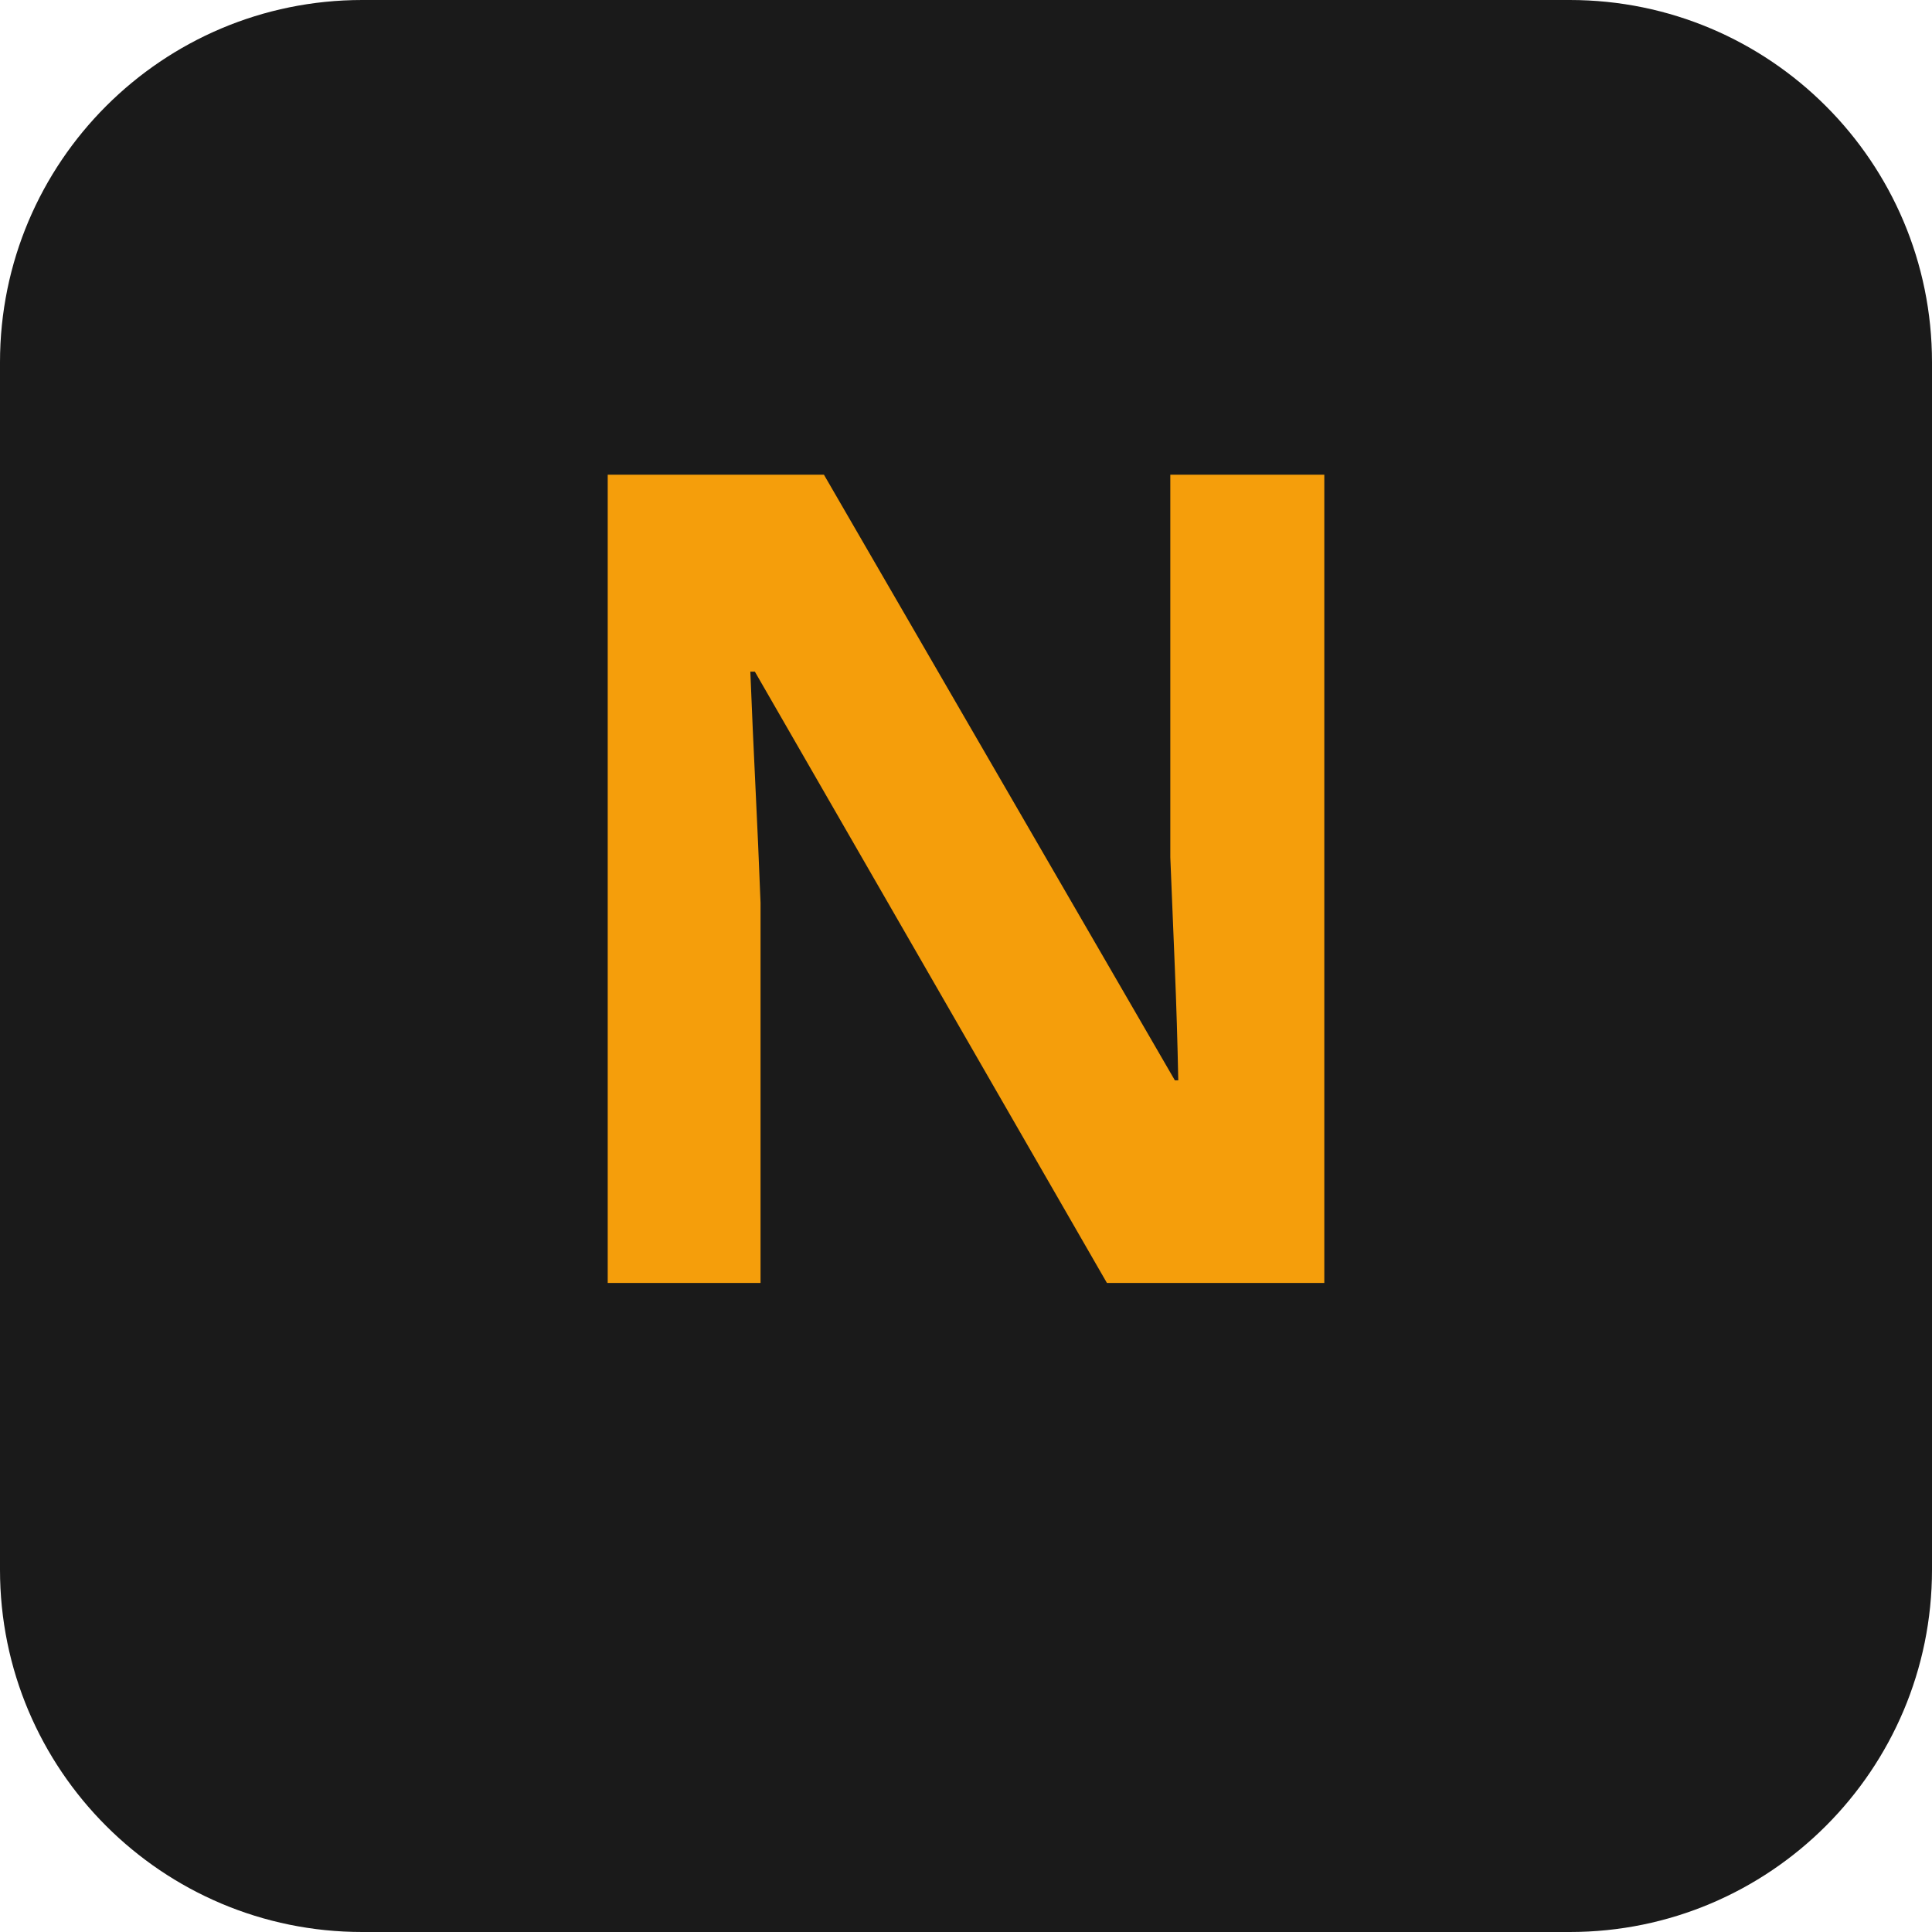
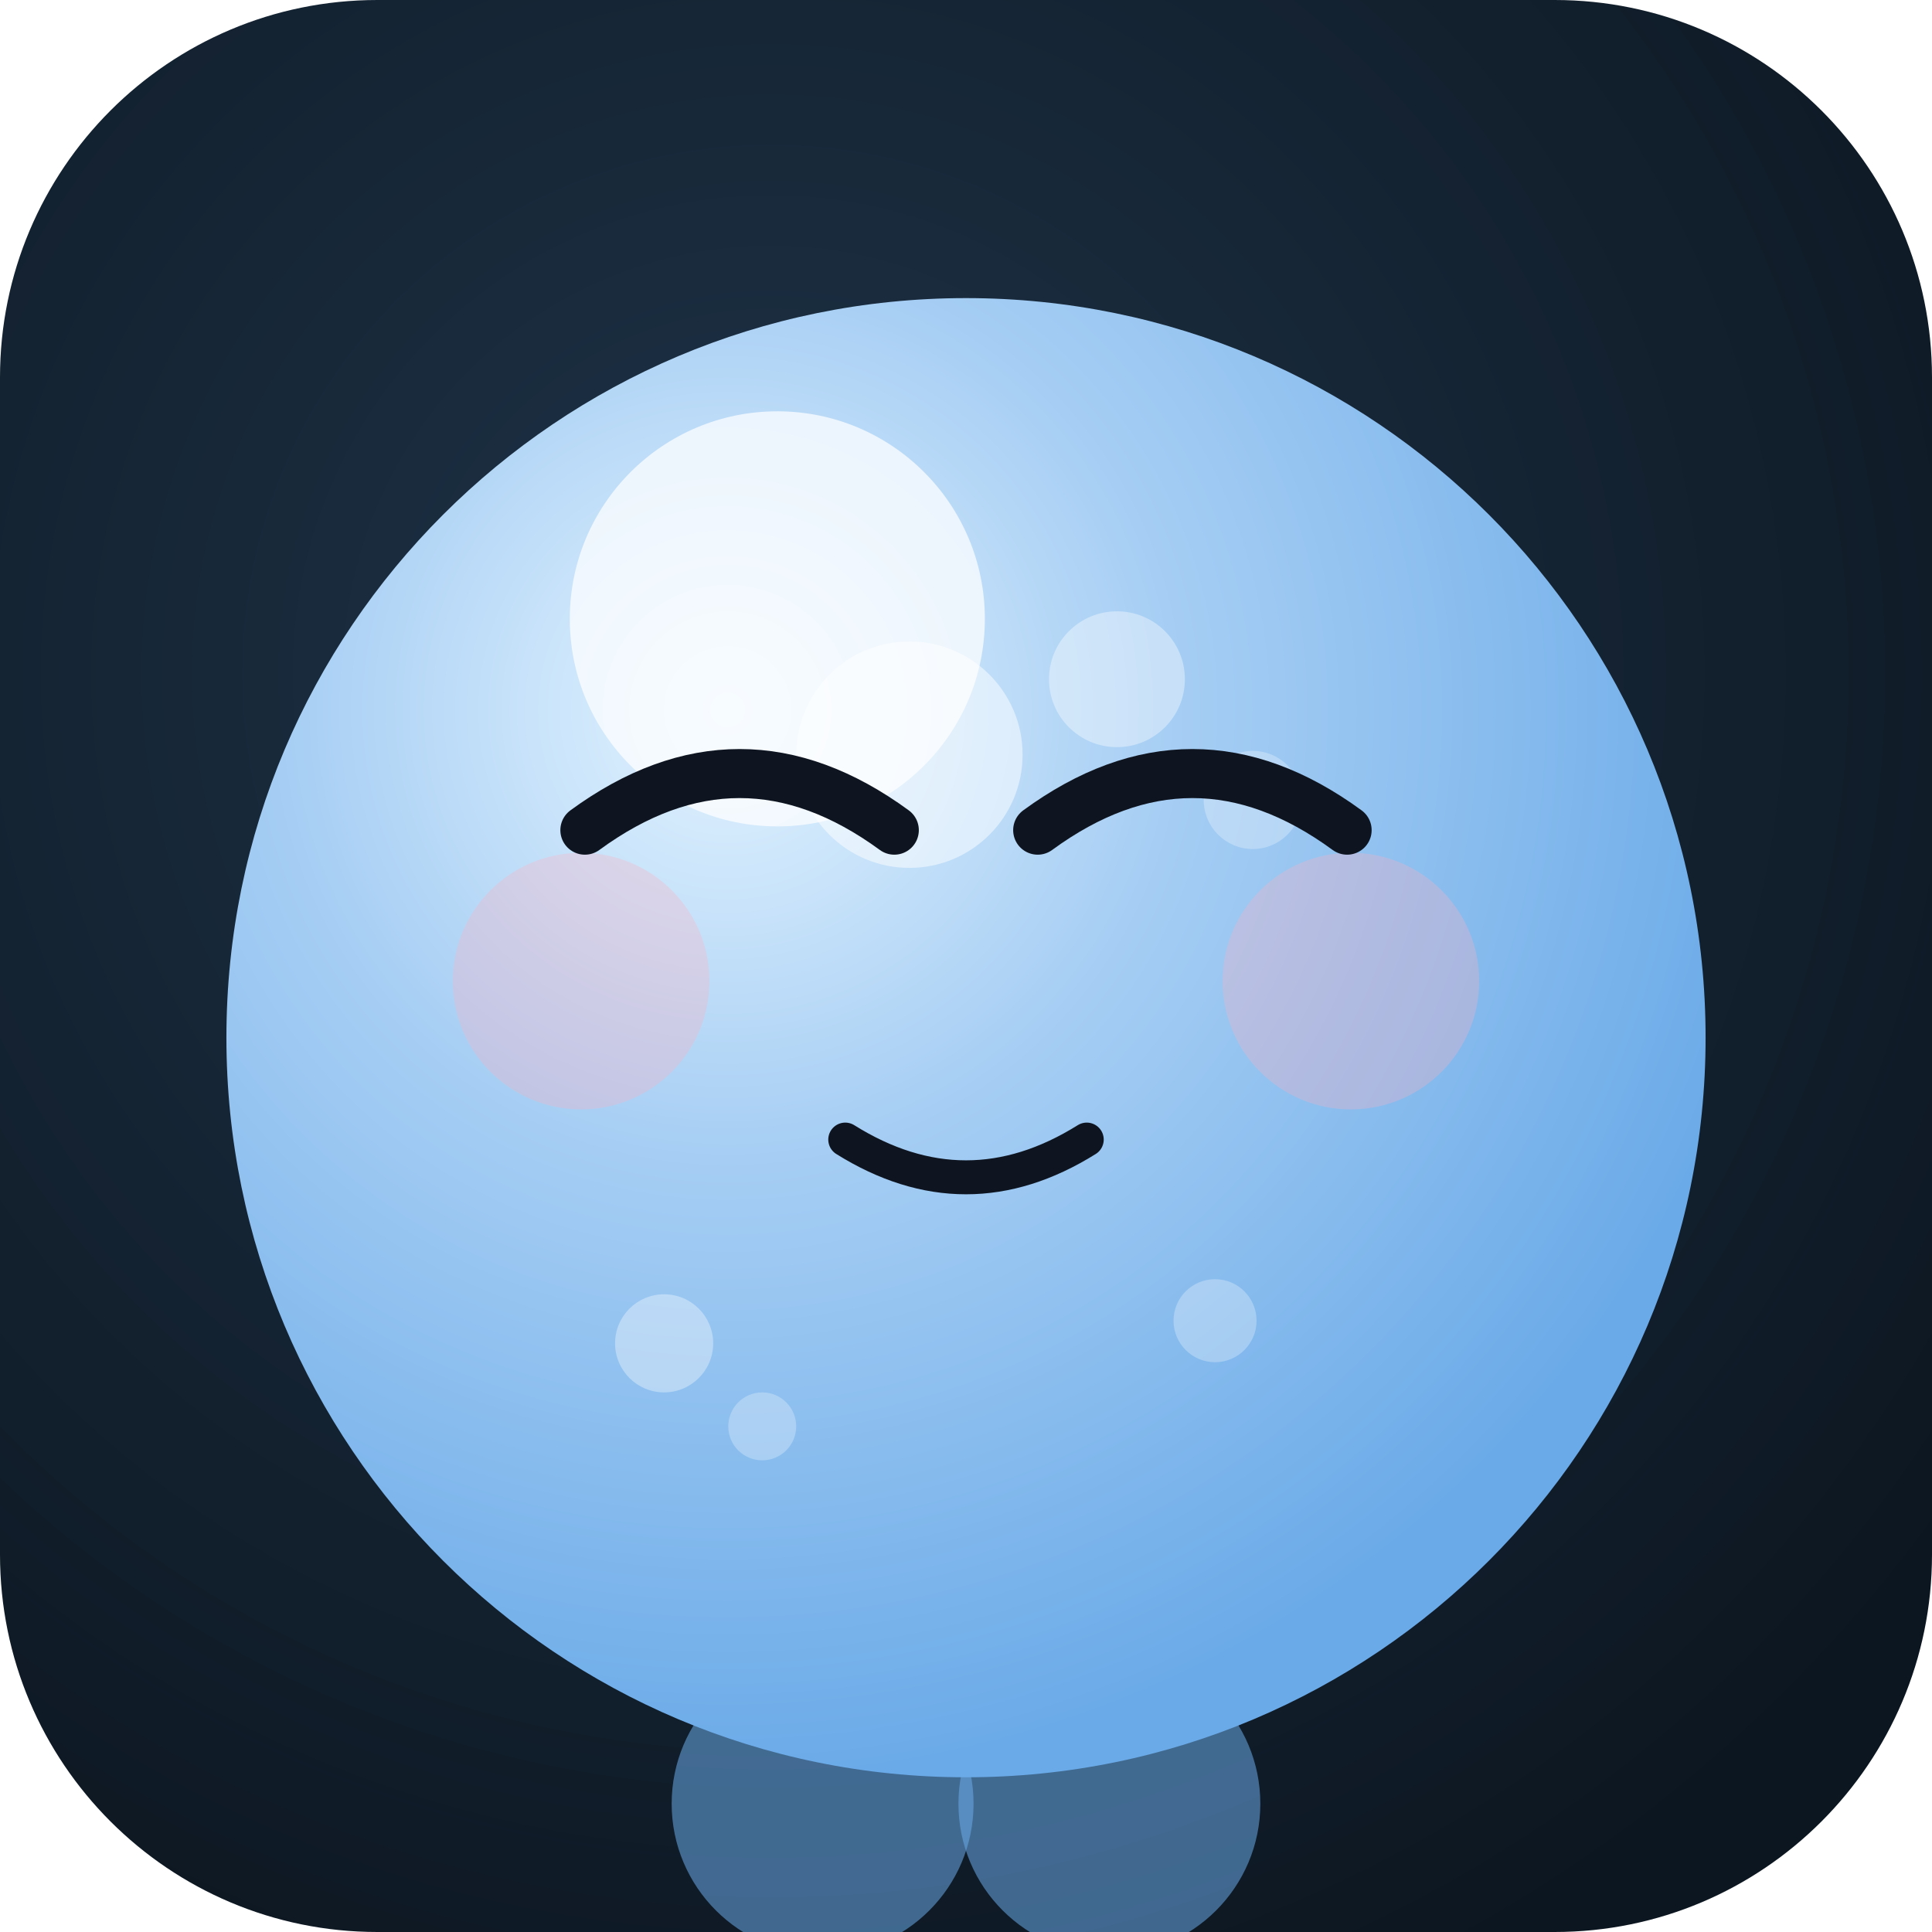
<svg xmlns="http://www.w3.org/2000/svg" viewBox="0 0 512 512">
-   <rect width="512" height="512" rx="96" fill="#1a1a1a" />
-   <text x="256" y="340" font-family="system-ui, sans-serif" font-size="300" font-weight="700" text-anchor="middle" fill="#f59e0b">N</text>
+   <defs>
+     <radialGradient id="bg" cx="40%" cy="35%" r="75%">
+       <stop offset="0%" stop-color="#1E3348" />
+       <stop offset="100%" stop-color="#0C1620" />
+     </radialGradient>
+     <radialGradient id="body" cx="34%" cy="28%" r="72%">
+       <stop offset="0%" stop-color="#E4F4FF" />
+       <stop offset="40%" stop-color="#A8CFF4" />
+       <stop offset="100%" stop-color="#6AAAE8" />
+     </radialGradient>
+   </defs>
+   <rect width="512" height="512" rx="100" fill="url(#bg)" />
+   <circle cx="218" cy="478" r="40" fill="#6AAAE8" opacity="0.55" />
+   <circle cx="294" cy="478" r="40" fill="#6AAAE8" opacity="0.55" />
+   <circle cx="256" cy="275" r="196" fill="url(#body)" />
+   <circle cx="206" cy="164" r="55" fill="rgba(255,255,255,0.72)" />
+   <circle cx="241" cy="200" r="30" fill="rgba(255,255,255,0.50)" />
+   <circle cx="296" cy="180" r="18" fill="rgba(255,255,255,0.38)" />
+   <circle cx="332" cy="212" r="13" fill="rgba(255,255,255,0.28)" />
+   <circle cx="176" cy="356" r="13" fill="rgba(255,255,255,0.35)" />
+   <circle cx="202" cy="378" r="9" fill="rgba(255,255,255,0.27)" />
+   <circle cx="322" cy="350" r="11" fill="rgba(255,255,255,0.28)" />
+   <circle cx="154" cy="260" r="34" fill="#FFB0C0" opacity="0.30" />
+   <circle cx="358" cy="260" r="34" fill="#FFB0C0" opacity="0.30" />
+   <path d="M 155 220 Q 196 190 237 220" stroke="#0E1520" stroke-width="13" fill="none" stroke-linecap="round" />
+   <path d="M 275 220 Q 316 190 357 220" stroke="#0E1520" stroke-width="13" fill="none" stroke-linecap="round" />
+   <path d="M 224 302 Q 256 322 288 302" stroke="#0E1520" stroke-width="9" fill="none" stroke-linecap="round" />
</svg>
